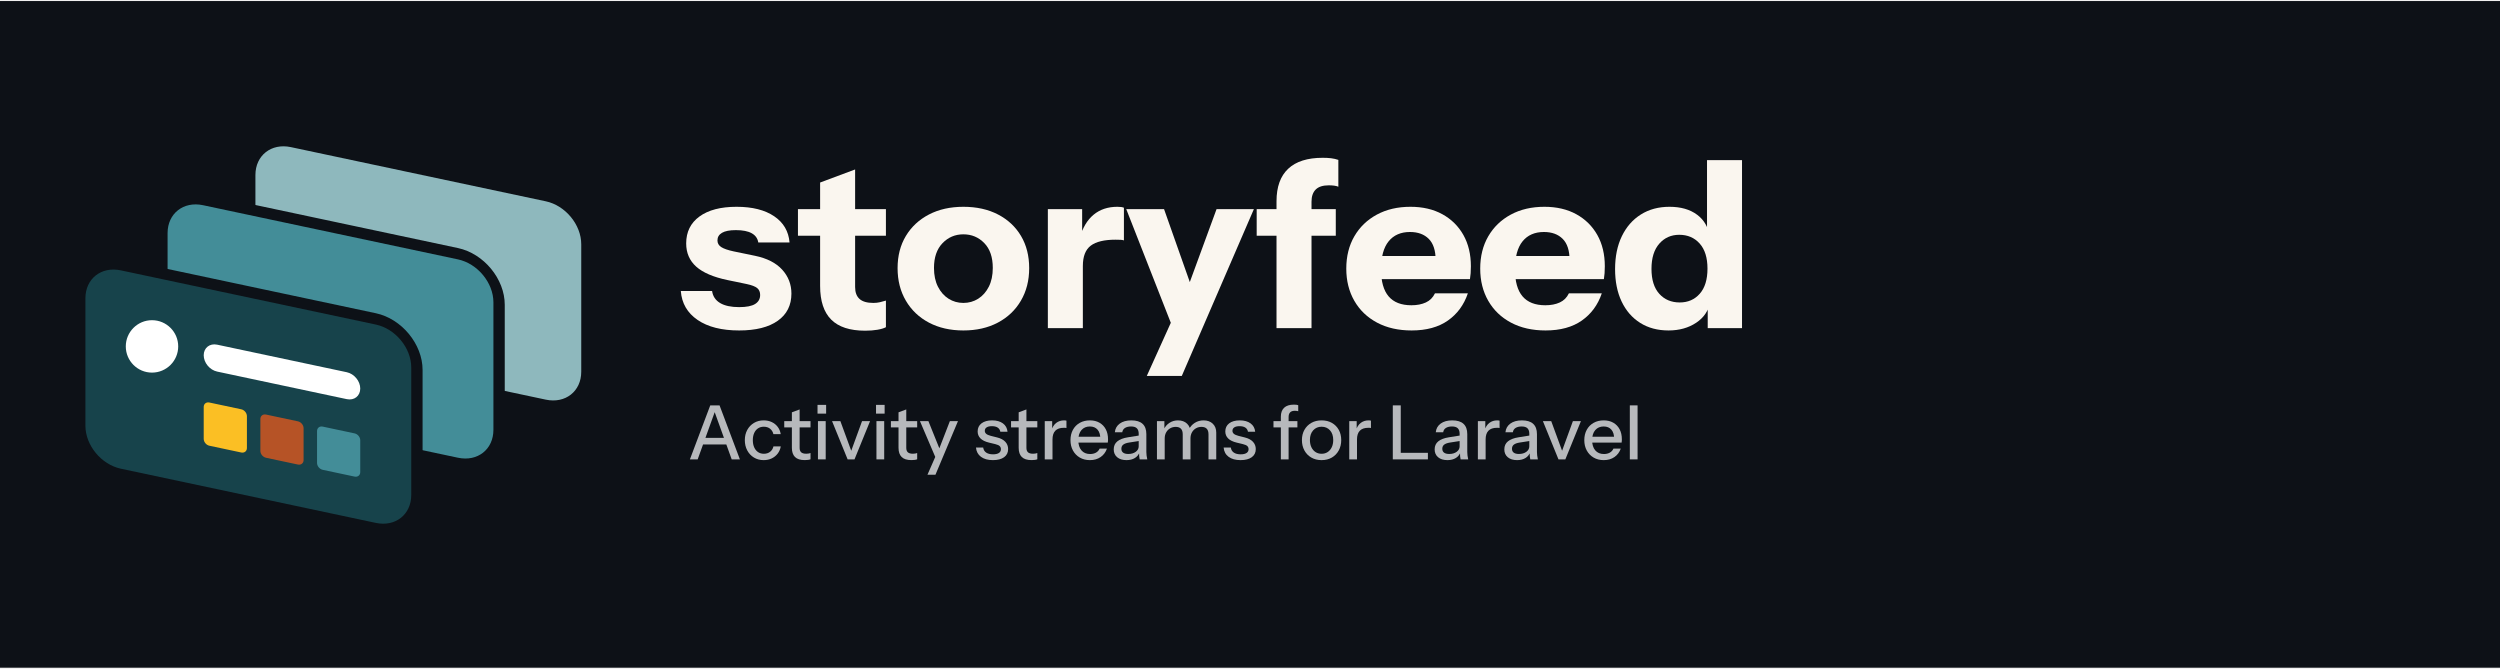
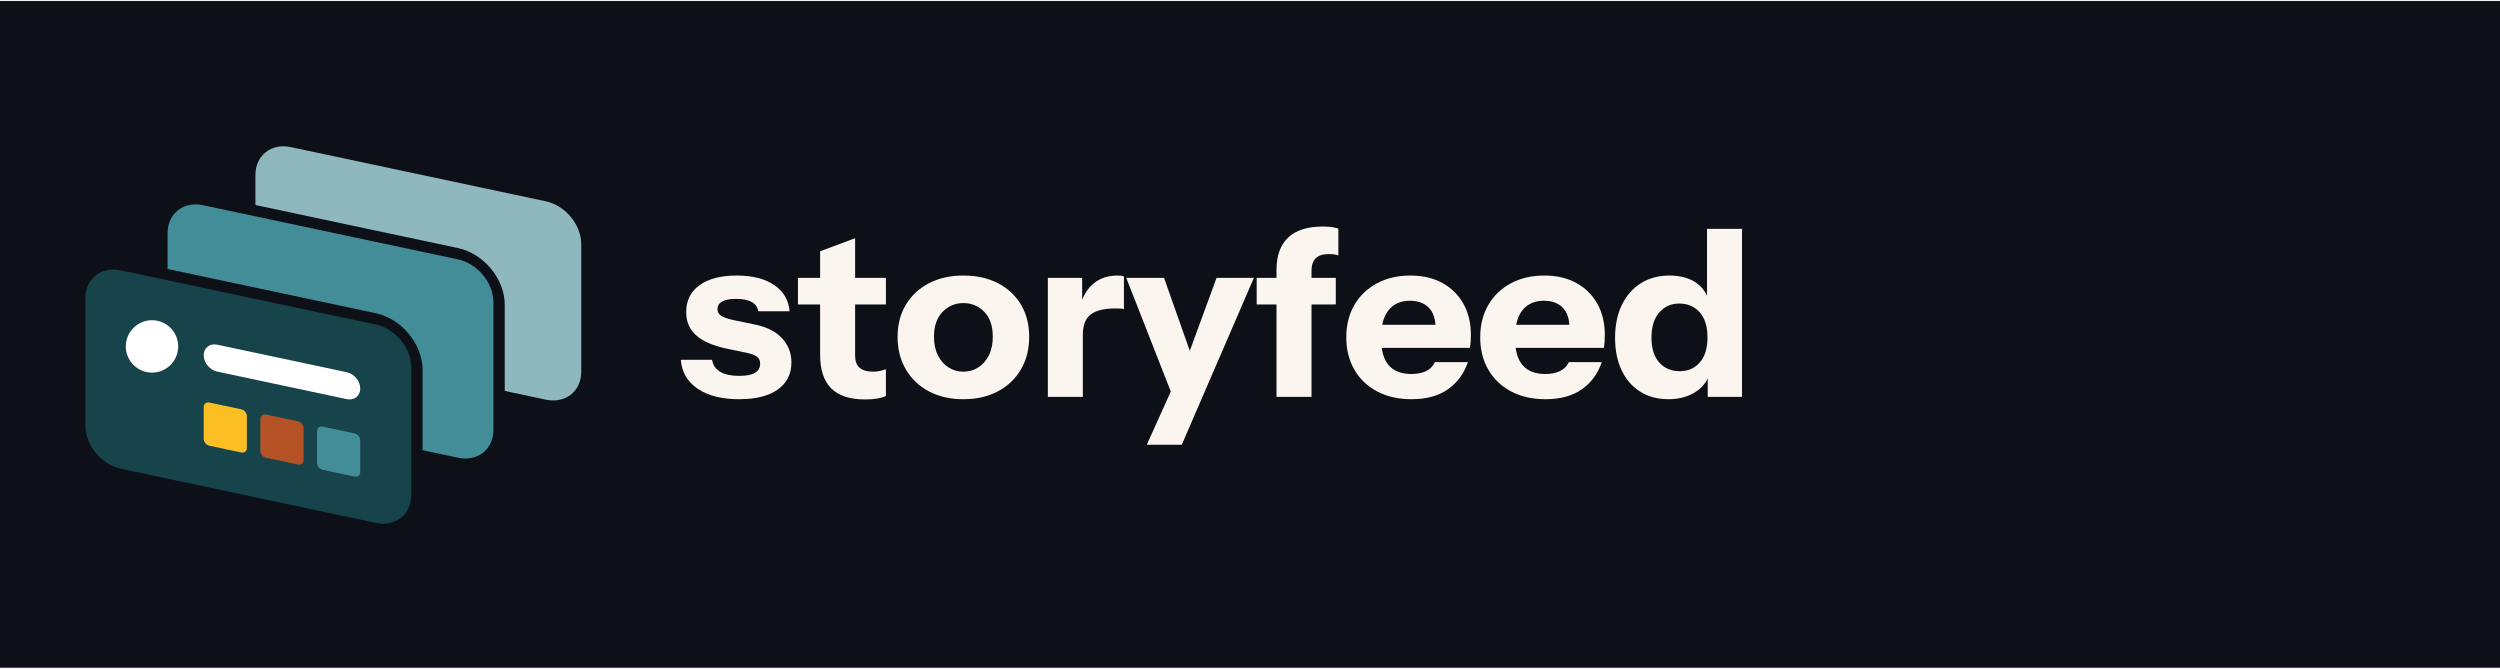
<svg xmlns="http://www.w3.org/2000/svg" width="800" height="214" viewBox="0 0 1200 320" role="img">
  <rect width="1200" height="320" fill="#0d1117" />
  <g transform="translate(24 24) scale(.34)">
    <g transform="translate(50 125)">
      <defs>
        <mask id="back" maskUnits="userSpaceOnUse" x="-40" y="-40" width="820" height="800">
          <rect x="-40" y="-40" width="820" height="800" fill="white" />
          <rect x="0" y="0" width="460" height="280" rx="50" transform="translate(116 82) skewY(12)" fill="black" stroke="black" stroke-width="32" />
          <rect x="0" y="0" width="460" height="280" rx="50" transform="translate(0 174) skewY(12)" fill="black" stroke="black" stroke-width="32" />
        </mask>
        <mask id="middle" maskUnits="userSpaceOnUse" x="-40" y="-40" width="820" height="800">
          <rect x="-40" y="-40" width="820" height="800" fill="white" />
          <rect x="0" y="0" width="460" height="280" rx="50" transform="translate(0 174) skewY(12)" fill="black" stroke="black" stroke-width="32" />
        </mask>
        <mask id="face" maskUnits="userSpaceOnUse" x="-40" y="-40" width="540" height="400">
          <rect x="-40" y="-40" width="540" height="400" fill="white" />
          <g fill="black">
            <circle data-part="actor" transform="translate(94 98) skewY(-12)" cx="0" cy="0" r="37" />
            <rect data-part="headline" x="167" y="76" width="221" height="38" rx="19.0" />
            <rect data-part="media-tile" x="167" y="160" width="61" height="61" rx="8" fill="black" />
            <rect data-part="media-tile" x="247" y="160" width="61" height="61" rx="8" fill="black" />
            <rect data-part="media-tile" x="327" y="160" width="61" height="61" rx="8" fill="black" />
          </g>
        </mask>
      </defs>
      <g mask="url(#back)">
        <rect x="0" y="0" width="460" height="280" rx="50" transform="translate(240 0) skewY(12)" fill="#8EB8BD" />
      </g>
      <g mask="url(#middle)">
        <rect x="0" y="0" width="460" height="280" rx="50" transform="translate(116 82) skewY(12)" fill="#438D98" />
      </g>
      <g transform="translate(0 174) skewY(12)">
        <rect data-part="front-card" width="460" height="280" rx="50" fill="#17434B" />
        <g fill="#FFFFFF">
          <circle data-part="actor" transform="translate(94 98) skewY(-12)" cx="0" cy="0" r="37" fill="#FFFFFF" />
          <rect data-part="headline" x="167" y="76" width="221" height="38" rx="19.0" fill="#FFFFFF" />
        </g>
        <rect data-part="media-tile" x="167" y="160" width="61" height="61" rx="8" fill="#FBBF24" />
        <rect data-part="media-tile" x="247" y="160" width="61" height="61" rx="8" fill="#B65326" />
        <rect data-part="media-tile" x="327" y="160" width="61" height="61" rx="8" fill="#438D98" />
      </g>
    </g>
  </g>
-   <g fill="#FAF6EF" transform="translate(325 157) scale(0.112 -0.112)">
+   <g fill="#FAF6EF" transform="translate(325 190) scale(0.112 -0.112)">
    <path transform="translate(0 0)" d="M266 -10Q154 -10 88.0 35.0Q22 80 16 159H150Q155 125 184.5 107.5Q214 90 266 90Q313 90 334.5 103.5Q356 117 356 142Q356 161 343.5 171.5Q331 182 298 189L216 206Q125 225 82.0 263.5Q39 302 39 363Q39 437 96.0 478.5Q153 520 255 520Q356 520 416.0 479.5Q476 439 482 367H348Q344 393 320.0 406.5Q296 420 252 420Q212 420 192.5 408.5Q173 397 173 376Q173 358 189.0 347.5Q205 337 242 329L334 310Q411 294 450.5 250.5Q490 207 490 148Q490 73 431.5 31.5Q373 -10 266 -10Z" />
    <path transform="translate(504 0)" d="M302 -11Q204 -11 156.5 36.5Q109 84 109 181V624L259 680V176Q259 142 278.0 125.0Q297 108 337 108Q352 108 365.0 111.0Q378 114 391 118V4Q378 -3 354.5 -7.0Q331 -11 302 -11ZM14 396V510H391V396Z" />
    <path transform="translate(925 0)" d="M302 -10Q218 -10 154.5 23.5Q91 57 55.5 117.5Q20 178 20 257Q20 336 55.5 395.0Q91 454 154.5 487.0Q218 520 302 520Q387 520 450.5 487.0Q514 454 549.0 395.0Q584 336 584 257Q584 178 548.5 117.5Q513 57 449.5 23.5Q386 -10 302 -10ZM302 108Q337 108 365.5 126.0Q394 144 411.0 177.5Q428 211 428 258Q428 327 391.5 364.5Q355 402 302 402Q249 402 212.5 364.0Q176 326 176 258Q176 211 193.0 177.5Q210 144 238.5 126.0Q267 108 302 108Z" />
    <path transform="translate(1529 0)" d="M60 0V510H207V390H210V0ZM210 266 197 387Q215 452 256.0 486.0Q297 520 358 520Q377 520 386 516V376Q381 378 372.0 378.5Q363 379 350 379Q278 379 244.0 353.5Q210 328 210 266Z" />
    <path transform="translate(1927 0)" d="M86 -205 227 107 253 150 385 510H545L236 -205ZM194 10 -2 510H160L321 54Z" />
    <path transform="translate(2470 0)" d="M99 0V544Q99 636 149.0 683.0Q199 730 297 730Q318 730 333.5 728.0Q349 726 364 721V606Q357 609 347.0 610.5Q337 612 323 612Q285 612 267.0 594.0Q249 576 249 542V0ZM14 396V510H353V396Z" />
    <path transform="translate(2848 0)" d="M300 -10Q215 -10 152.0 23.5Q89 57 54.5 117.0Q20 177 20 255Q20 334 54.5 393.5Q89 453 151.0 486.5Q213 520 295 520Q374 520 432.0 488.0Q490 456 522.0 399.0Q554 342 554 265Q554 249 553.0 235.5Q552 222 550 210H108V309H429L403 291Q403 353 373.5 382.5Q344 412 293 412Q234 412 201.5 372.0Q169 332 169 252Q169 174 201.5 136.0Q234 98 299 98Q335 98 361.0 110.0Q387 122 400 149H541Q516 75 455.5 32.5Q395 -10 300 -10Z" />
    <path transform="translate(3422 0)" d="M300 -10Q215 -10 152.0 23.5Q89 57 54.5 117.0Q20 177 20 255Q20 334 54.5 393.5Q89 453 151.0 486.5Q213 520 295 520Q374 520 432.0 488.0Q490 456 522.0 399.0Q554 342 554 265Q554 249 553.0 235.5Q552 222 550 210H108V309H429L403 291Q403 353 373.5 382.5Q344 412 293 412Q234 412 201.5 372.0Q169 332 169 252Q169 174 201.5 136.0Q234 98 299 98Q335 98 361.0 110.0Q387 122 400 149H541Q516 75 455.5 32.5Q395 -10 300 -10Z" />
    <path transform="translate(3996 0)" d="M421 0V113L431 111Q421 56 371.5 23.0Q322 -10 253 -10Q183 -10 131.5 22.5Q80 55 52.0 114.0Q24 173 24 253Q24 334 53.0 394.0Q82 454 134.5 487.0Q187 520 257 520Q330 520 375.5 486.0Q421 452 429 393L418 392V720H568V0ZM301 110Q354 110 387.0 147.5Q420 185 420 255Q420 325 386.5 362.5Q353 400 299 400Q247 400 213.5 362.0Q180 324 180 254Q180 184 213.5 147.0Q247 110 301 110Z" />
  </g>
-   <g fill="#B7B9BC" transform="translate(330 220) scale(0.036 -0.036)">
-     <path transform="translate(0 0)" d="M32 0 303.334 720H395.333L135.665 0ZM589.334 0 330 720H427.333L698.666 0ZM169.334 287H554.666V199.001H169.334Z" />
-     <path transform="translate(731 0)" d="M285 -10Q211.667 -10 155 24.333Q98.334 58.667 65.834 119Q33.334 179.333 33.334 256.333Q33.334 333.333 65.834 392.667Q98.334 452 155 486.0Q211.667 520 284.333 520Q344.666 520 392.833 497.167Q440.999 474.333 472.166 433Q503.332 391.667 511.999 336.334H414.334Q404 381.334 370.5 408.334Q337 435.334 286.333 435.334Q241.666 435.334 208.833 413.334Q175.999 391.334 157.999 351.001Q139.999 310.667 139.999 256.333Q139.999 202 157.999 161Q175.999 119.999 209.166 97.332Q242.333 74.666 287 74.666Q336.333 74.666 370.5 101.333Q404.667 127.999 415 173H512.666Q503.332 118.333 471.499 77Q439.666 35.667 391.833 12.833Q344 -10 285 -10Z" />
-     <path transform="translate(1274 0)" d="M290 -9.667Q200.667 -9.667 159.167 31.833Q117.667 73.333 117.667 154.333V627.333L220.999 666V153.333Q220.999 113.332 241.999 94.332Q262.999 75.332 309.666 75.332Q327.999 75.332 341.999 77.999Q355.999 80.666 366.333 84.666V1.333Q355.333 -3.667 335.166 -6.667Q315 -9.667 290 -9.667ZM16 426.668V510H366.333V426.668Z" />
-     <path transform="translate(1666 0)" d="M73.334 0V510H176.666V0ZM67.667 610.001V726.666H182.332V610.001Z" />
-     <path transform="translate(1916 0)" d="M219.001 0 11.334 510H122.332L291.999 47.334H242.667L411.334 510H518.333L310.666 0Z" />
-     <path transform="translate(2446 0)" d="M73.334 0V510H176.666V0ZM67.667 610.001V726.666H182.332V610.001Z" />
-     <path transform="translate(2696 0)" d="M290 -9.667Q200.667 -9.667 159.167 31.833Q117.667 73.333 117.667 154.333V627.333L220.999 666V153.333Q220.999 113.332 241.999 94.332Q262.999 75.332 309.666 75.332Q327.999 75.332 341.999 77.999Q355.999 80.666 366.333 84.666V1.333Q355.333 -3.667 335.166 -6.667Q315 -9.667 290 -9.667ZM16 426.668V510H366.333V426.668Z" />
-     <path transform="translate(3088 0)" d="M111.334 -205 234.334 75.666 255 108.665 410.334 510H518.333L217.999 -205ZM229.334 -0 11.334 510H123.999L309 50.667Z" />
-     <path transform="translate(3618 0)" d="" />
-     <path transform="translate(3815 0)" d="M257.333 -10Q157.333 -10 98 34Q38.667 78 31.334 157.667H127.333Q133.666 113.666 167.499 90.499Q201.333 67.333 258.666 67.333Q309.667 67.333 336.833 85.166Q364 103 364 136Q364 159.667 348.5 176.167Q333 192.667 288 203.667L206 223.334Q129 241.667 91.334 279.5Q53.667 317.334 53.667 372.334Q53.667 441 105.334 480.5Q157 520 247 520Q335.999 520 390.666 479.833Q445.332 439.667 451.999 368.333H356Q350 404.334 321.333 423.501Q292.667 442.667 244 442.667Q198 442.667 173.499 426.501Q148.999 410.334 148.999 380.667Q148.999 357.333 167.333 341.166Q185.666 325 228.666 313.666L312.666 292.666Q385.666 274.666 422.832 234.166Q459.999 193.666 459.999 137.333Q459.999 67.667 406.499 28.833Q352.999 -10 257.333 -10Z" />
-     <path transform="translate(4298 0)" d="M290 -9.667Q200.667 -9.667 159.167 31.833Q117.667 73.333 117.667 154.333V627.333L220.999 666V153.333Q220.999 113.332 241.999 94.332Q262.999 75.332 309.666 75.332Q327.999 75.332 341.999 77.999Q355.999 80.666 366.333 84.666V1.333Q355.333 -3.667 335.166 -6.667Q315 -9.667 290 -9.667ZM16 426.668V510H366.333V426.668Z" />
-     <path transform="translate(4690 0)" d="M73.334 0V510H172.332V383.333H176.666V0ZM176.666 266 163.666 387Q181.666 452 225.999 486.0Q270.333 520 330.666 520Q353.666 520 362.666 516V418.001Q357.666 420.001 348.666 420.501Q339.666 421.001 326.666 421.001Q251.999 421.001 214.332 382.168Q176.666 343.334 176.666 266Z" />
-     <path transform="translate(5073 0)" d="M292.666 -10Q215.667 -10 157.333 24.167Q99 58.333 66.167 118.333Q33.334 178.333 33.334 256.333Q33.334 334.667 65.834 394.167Q98.334 453.667 157 486.833Q215.667 520 292.333 520Q366 520 420.333 488.667Q474.666 457.333 504.333 401Q533.999 344.667 533.999 268.333Q533.999 256.334 533.333 245.834Q532.666 235.334 530.666 224H102.667V301.666H457.668L431.668 270.999Q431.668 353 394.834 395.834Q358 438.667 291.667 438.667Q221.333 438.667 179.499 390.334Q137.666 342 137.666 256Q137.666 169.333 179.499 120.333Q221.333 71.333 295 71.333Q339.667 71.333 373 89.666Q406.334 108 422.001 143.667H519.666Q494.666 72.333 435.499 31.167Q376.333 -10 292.666 -10Z" />
-     <path transform="translate(5640 0)" d="M389 0Q384.334 18.667 382.5 41.667Q380.667 64.666 380.667 98.333H376V341.333Q376 390.334 351.5 414.501Q327 438.667 274.333 438.667Q222.999 438.667 192.499 418.667Q161.999 398.667 156.999 361.667H58Q64.667 434 123.0 477Q181.333 520 278 520Q377.999 520 427.999 473.667Q477.999 427.333 477.999 336.667V98.333Q477.999 75.333 481.165 51.167Q484.332 27 490.332 0ZM213 -10Q135 -10 89 28.5Q43 67 43 133Q43 201.333 91.5 240.5Q140 279.666 230.666 294L399 321V248L246.999 224.334Q196.332 216.333 170.666 197Q144.999 177.667 144.999 141.666Q144.999 107.333 168.666 89.666Q192.332 71.999 237 71.999Q297.333 71.999 336.667 100.833Q376 129.666 376 173.666L389.334 99.667Q371.334 46.667 325.334 18.333Q279.334 -10 213 -10Z" />
-     <path transform="translate(6186 0)" d="M73.334 0V510H172.332V390H176.666V0ZM417 0V333.334Q417 385.001 392.834 409.168Q368.667 433.334 323.667 433.334Q282.333 433.334 248.833 413.834Q215.333 394.334 195.999 359.5Q176.666 324.667 176.666 278L163.666 397Q189.332 453.667 239.832 486.833Q290.333 520 353.332 520Q429.332 520 474.832 476Q520.332 432 520.332 360V0ZM760.667 0V333.334Q760.667 385.001 736.5 409.168Q712.334 433.334 667.333 433.334Q626 433.334 592.499 413.834Q558.999 394.334 539.666 359.5Q520.332 324.667 520.332 278L499.332 397Q524.999 453.667 577.499 486.833Q629.999 520 694.666 520Q771.666 520 817.832 475.5Q863.999 431 863.999 356.667V0Z" />
-     <path transform="translate(7117 0)" d="M257.333 -10Q157.333 -10 98 34Q38.667 78 31.334 157.667H127.333Q133.666 113.666 167.499 90.499Q201.333 67.333 258.666 67.333Q309.667 67.333 336.833 85.166Q364 103 364 136Q364 159.667 348.5 176.167Q333 192.667 288 203.667L206 223.334Q129 241.667 91.334 279.5Q53.667 317.334 53.667 372.334Q53.667 441 105.334 480.5Q157 520 247 520Q335.999 520 390.666 479.833Q445.332 439.667 451.999 368.333H356Q350 404.334 321.333 423.501Q292.667 442.667 244 442.667Q198 442.667 173.499 426.501Q148.999 410.334 148.999 380.667Q148.999 357.333 167.333 341.166Q185.666 325 228.666 313.666L312.666 292.666Q385.666 274.666 422.832 234.166Q459.999 193.666 459.999 137.333Q459.999 67.667 406.499 28.833Q352.999 -10 257.333 -10Z" />
-     <path transform="translate(7600 0)" d="" />
-     <path transform="translate(7797 0)" d="M114.334 0V569.334Q114.334 646.667 158 688.333Q201.667 730 289.666 730Q310 730 322.833 728.0Q335.666 726 345.999 722.333V642.001Q338.999 644.334 327.333 646.168Q315.666 648.001 301.666 648.001Q258.333 648.001 237.999 626.668Q217.666 605.334 217.666 566.001V0ZM16 426.668V510H334.999V426.668Z" />
-     <path transform="translate(8159 0)" d="M295.333 -10Q217.333 -10 158.167 24.5Q99 59 66.167 119.5Q33.334 180 33.334 257Q33.334 334.667 66.5 393.667Q99.667 452.667 158.5 486.333Q217.333 520 295.333 520Q374.333 520 433.166 486.333Q491.999 452.667 524.666 393.667Q557.333 334.667 557.333 257Q557.333 180 524.499 119.5Q491.666 59 432.833 24.5Q374 -10 295.333 -10ZM295.333 74.666Q341.667 74.666 376.5 97.666Q411.334 120.666 431.001 161.833Q450.667 203 450.667 258Q450.667 339.667 407.5 387.501Q364.334 435.334 295.333 435.334Q226.999 435.334 183.499 387.334Q139.999 339.334 139.999 258Q139.999 203 159.666 161.833Q179.332 120.666 214.499 97.666Q249.666 74.666 295.333 74.666Z" />
-     <path transform="translate(8750 0)" d="M73.334 0V510H172.332V383.333H176.666V0ZM176.666 266 163.666 387Q181.666 452 225.999 486.0Q270.333 520 330.666 520Q353.666 520 362.666 516V418.001Q357.666 420.001 348.666 420.501Q339.666 421.001 326.666 421.001Q251.999 421.001 214.332 382.168Q176.666 343.334 176.666 266Z" />
-     <path transform="translate(9133 0)" d="" />
-     <path transform="translate(9330 0)" d="M74.001 0V720H179.999V0ZM126 0V87.332H542V0Z" />
-     <path transform="translate(9919 0)" d="M389 0Q384.334 18.667 382.5 41.667Q380.667 64.666 380.667 98.333H376V341.333Q376 390.334 351.5 414.501Q327 438.667 274.333 438.667Q222.999 438.667 192.499 418.667Q161.999 398.667 156.999 361.667H58Q64.667 434 123.0 477Q181.333 520 278 520Q377.999 520 427.999 473.667Q477.999 427.333 477.999 336.667V98.333Q477.999 75.333 481.165 51.167Q484.332 27 490.332 0ZM213 -10Q135 -10 89 28.5Q43 67 43 133Q43 201.333 91.5 240.5Q140 279.666 230.666 294L399 321V248L246.999 224.334Q196.332 216.333 170.666 197Q144.999 177.667 144.999 141.666Q144.999 107.333 168.666 89.666Q192.332 71.999 237 71.999Q297.333 71.999 336.667 100.833Q376 129.666 376 173.666L389.334 99.667Q371.334 46.667 325.334 18.333Q279.334 -10 213 -10Z" />
-     <path transform="translate(10465 0)" d="M73.334 0V510H172.332V383.333H176.666V0ZM176.666 266 163.666 387Q181.666 452 225.999 486.0Q270.333 520 330.666 520Q353.666 520 362.666 516V418.001Q357.666 420.001 348.666 420.501Q339.666 421.001 326.666 421.001Q251.999 421.001 214.332 382.168Q176.666 343.334 176.666 266Z" />
-     <path transform="translate(10848 0)" d="M389 0Q384.334 18.667 382.5 41.667Q380.667 64.666 380.667 98.333H376V341.333Q376 390.334 351.5 414.501Q327 438.667 274.333 438.667Q222.999 438.667 192.499 418.667Q161.999 398.667 156.999 361.667H58Q64.667 434 123.0 477Q181.333 520 278 520Q377.999 520 427.999 473.667Q477.999 427.333 477.999 336.667V98.333Q477.999 75.333 481.165 51.167Q484.332 27 490.332 0ZM213 -10Q135 -10 89 28.5Q43 67 43 133Q43 201.333 91.5 240.5Q140 279.666 230.666 294L399 321V248L246.999 224.334Q196.332 216.333 170.666 197Q144.999 177.667 144.999 141.666Q144.999 107.333 168.666 89.666Q192.332 71.999 237 71.999Q297.333 71.999 336.667 100.833Q376 129.666 376 173.666L389.334 99.667Q371.334 46.667 325.334 18.333Q279.334 -10 213 -10Z" />
-     <path transform="translate(11394 0)" d="M219.001 0 11.334 510H122.332L291.999 47.334H242.667L411.334 510H518.333L310.666 0Z" />
-     <path transform="translate(11924 0)" d="M292.666 -10Q215.667 -10 157.333 24.167Q99 58.333 66.167 118.333Q33.334 178.333 33.334 256.333Q33.334 334.667 65.834 394.167Q98.334 453.667 157 486.833Q215.667 520 292.333 520Q366 520 420.333 488.667Q474.666 457.333 504.333 401Q533.999 344.667 533.999 268.333Q533.999 256.334 533.333 245.834Q532.666 235.334 530.666 224H102.667V301.666H457.668L431.668 270.999Q431.668 353 394.834 395.834Q358 438.667 291.667 438.667Q221.333 438.667 179.499 390.334Q137.666 342 137.666 256Q137.666 169.333 179.499 120.333Q221.333 71.333 295 71.333Q339.667 71.333 373 89.666Q406.334 108 422.001 143.667H519.666Q494.666 72.333 435.499 31.167Q376.333 -10 292.666 -10Z" />
-     <path transform="translate(12491 0)" d="M73.334 0V720H176.666V0Z" />
-   </g>
</svg>
